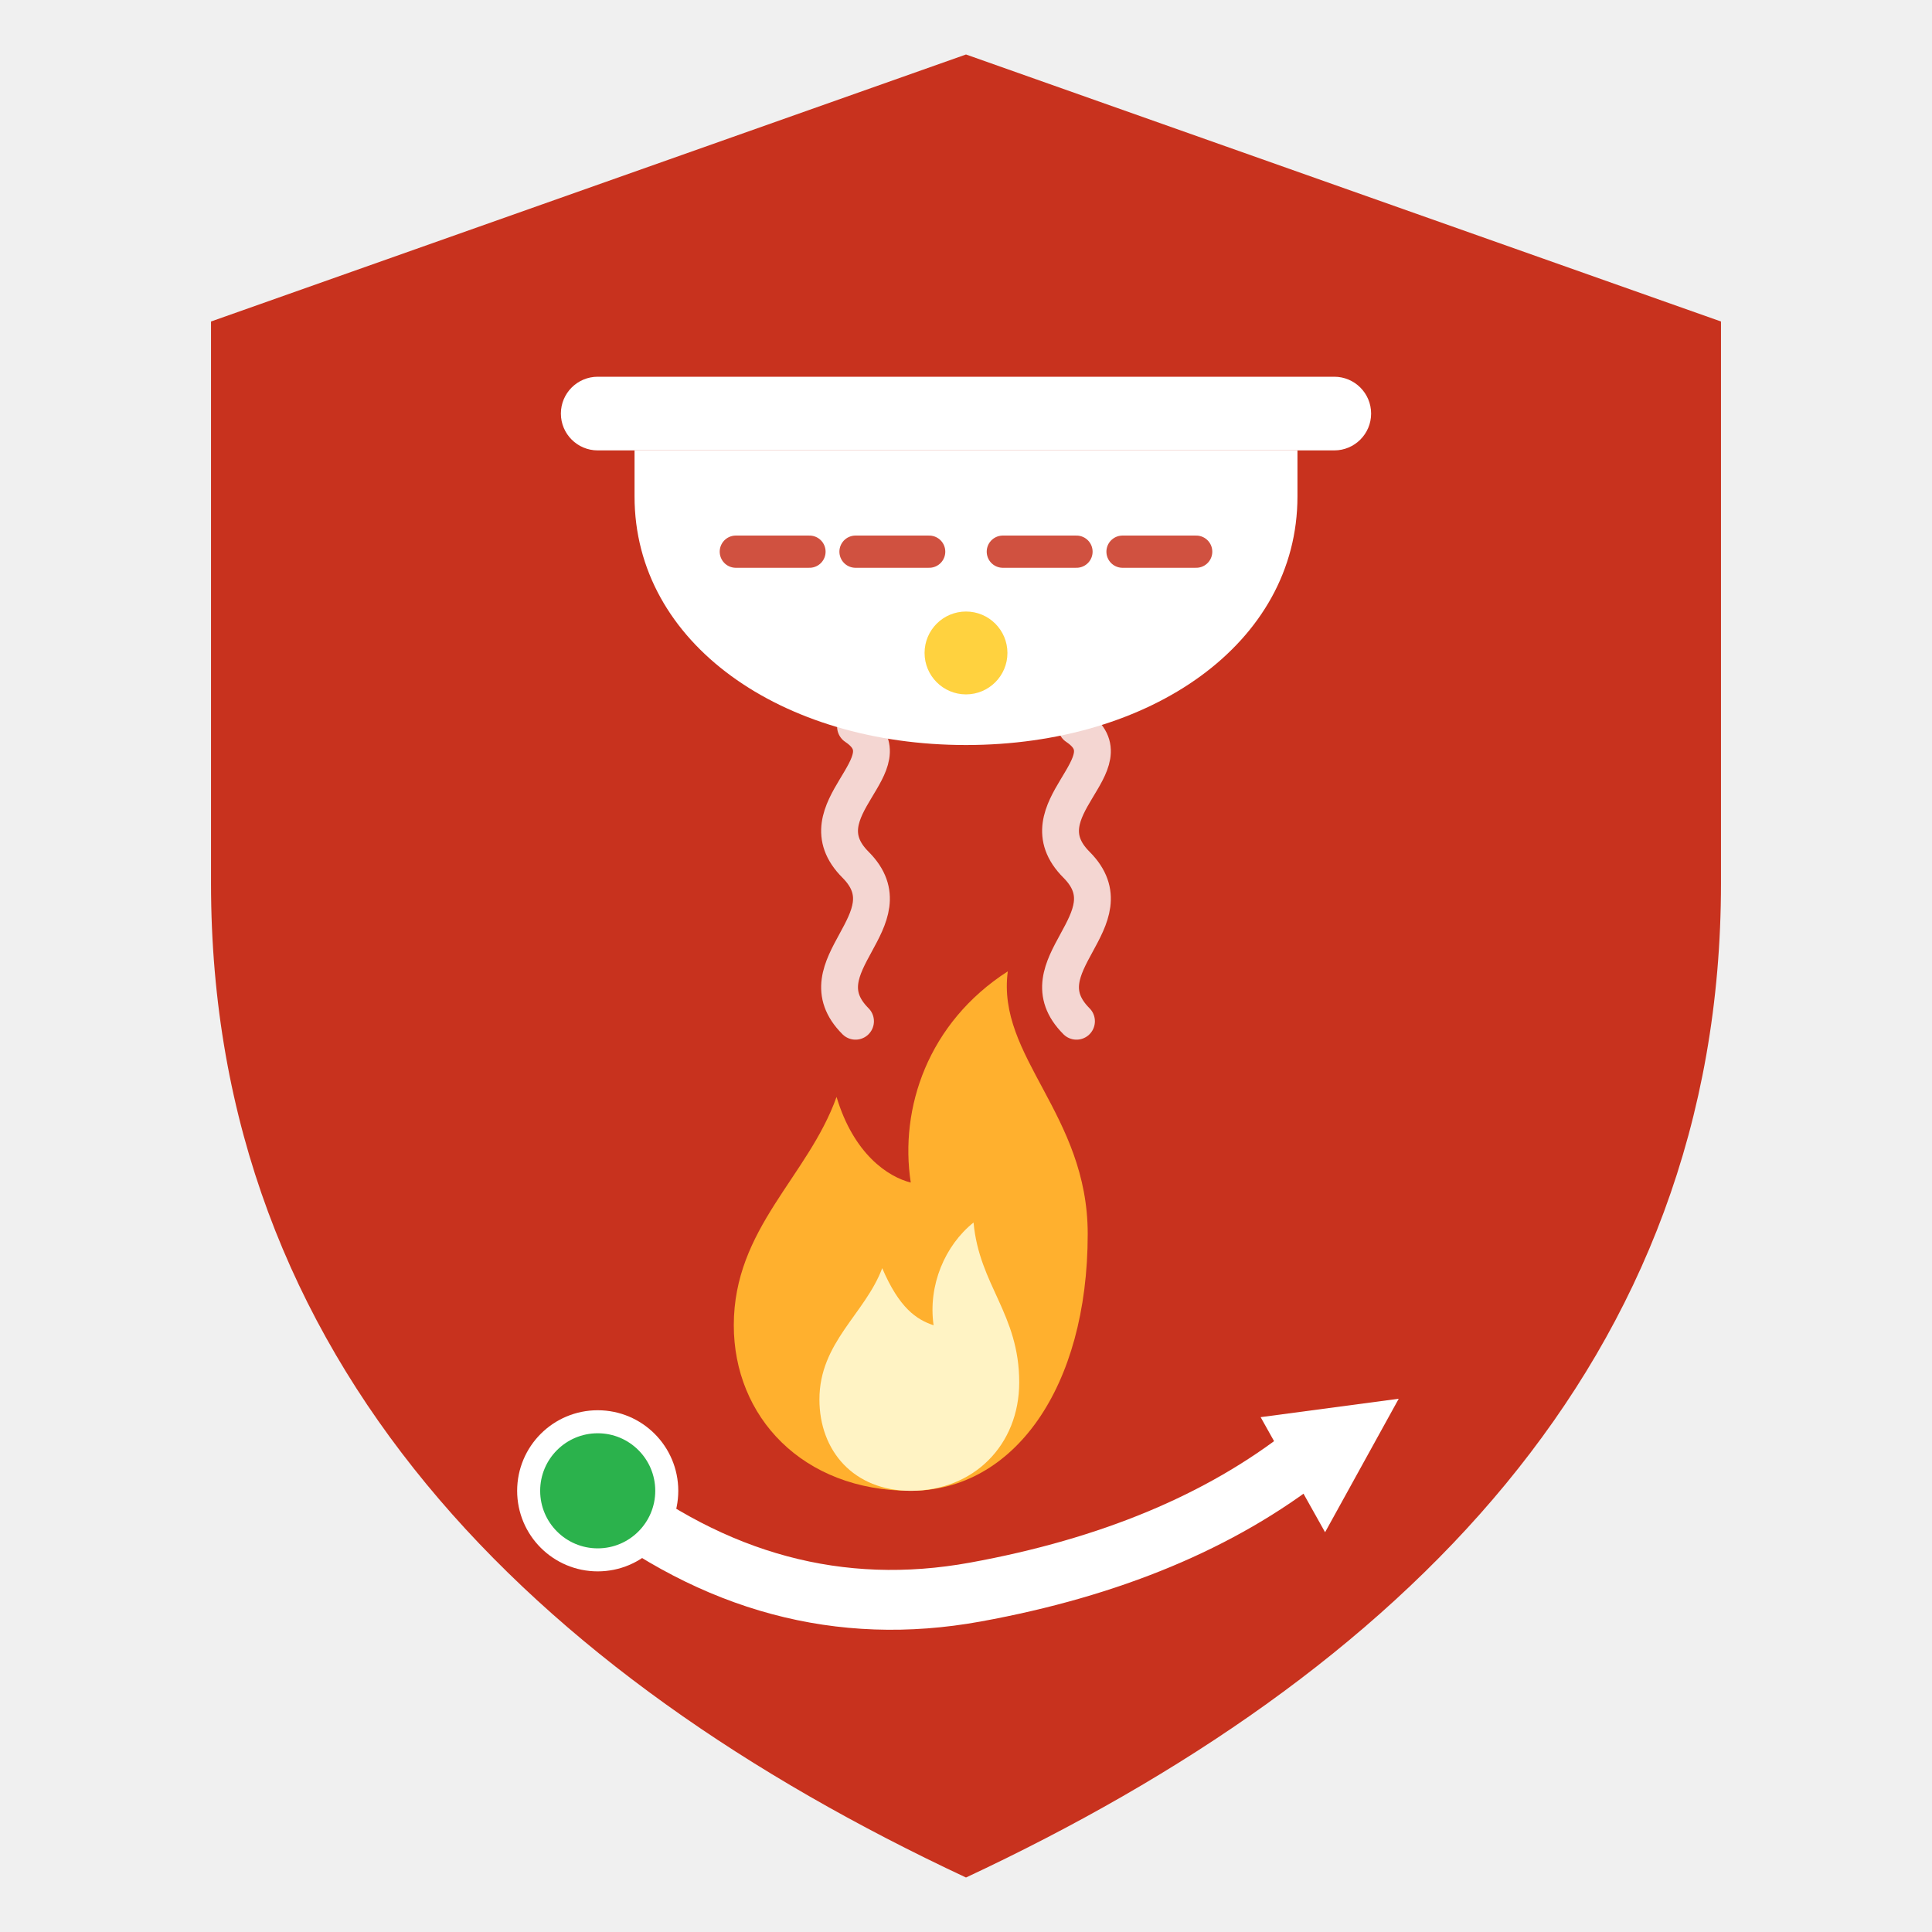
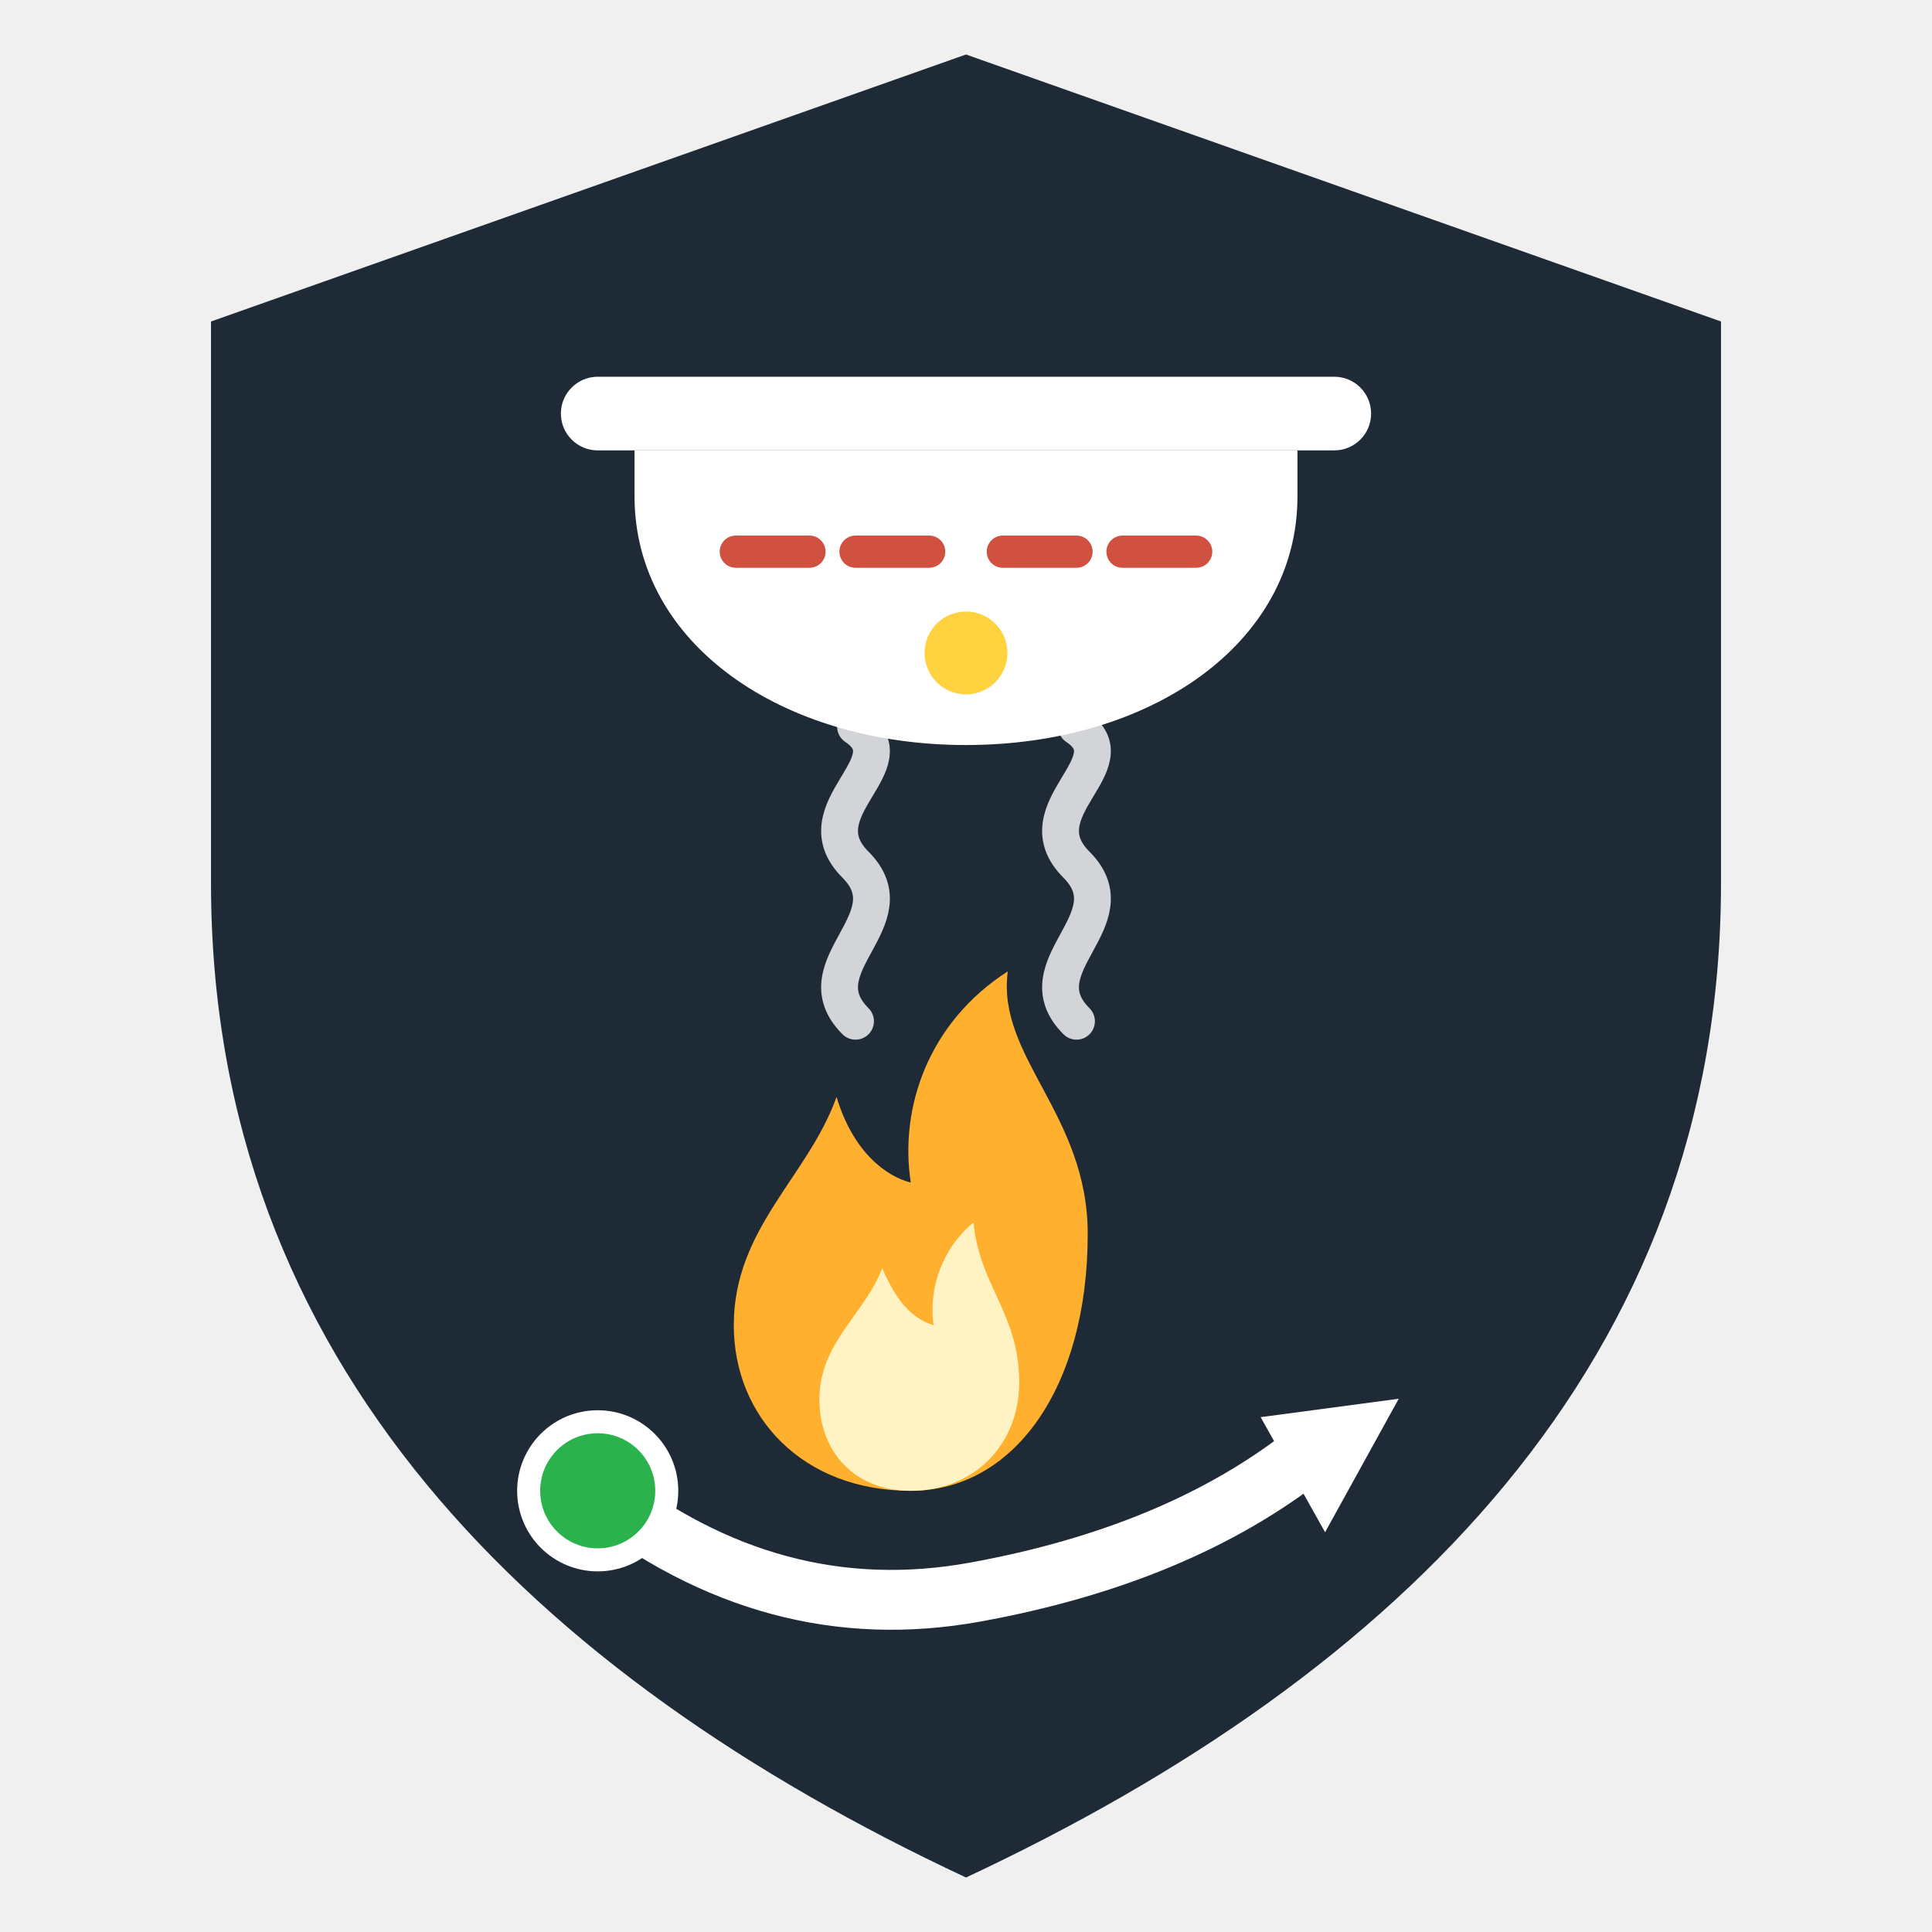
<svg xmlns="http://www.w3.org/2000/svg" viewBox="0 0 512 512">
  <g transform="translate(256 256) scale(1.22) translate(-256 -256)">
-     <path d="M256 58l164 58v122c0 104-70 172-164 216-94-44-164-112-164-216V116z" fill="#c8321e" />
+     <path d="M256 58l164 58v122c0 104-70 172-164 216-94-44-164-112-164-216V116z" fill="#1f2a37" />
    <rect x="168" y="128" width="176" height="16" rx="8" fill="#fff" />
    <path d="M184 144h144v10c0 32-32 54-72 54s-72-22-72-54z" fill="#fff" />
    <g stroke="#c8321e" stroke-width="7" stroke-linecap="round" opacity=".85">
      <line x1="206" y1="166" x2="222" y2="166" />
      <line x1="232" y1="166" x2="248" y2="166" />
      <line x1="264" y1="166" x2="280" y2="166" />
      <line x1="290" y1="166" x2="306" y2="166" />
    </g>
    <circle cx="256" cy="188" r="9" fill="#ffd23f" />
    <g fill="none" stroke="#fff" stroke-width="8" stroke-linecap="round" opacity=".8">
      <path d="M232 268c-12-12 12-22 0-34s12-22 0-30" />
      <path d="M280 268c-12-12 12-22 0-34s12-22 0-30" />
    </g>
    <g transform="translate(244 370) scale(0.62)">
      <path d="M0 0c-38 0-62-26-62-58 0-34 26-52 36-80 6 20 18 28 26 30-4-26 6-56 34-74-4 30 28 50 28 92 0 54-26 90-62 90z" fill="#ffb02e" />
      <path d="M0 0c-20 0-32-14-32-32 0-20 16-30 22-46 6 14 12 18 18 20-2-14 4-28 14-36 2 22 16 32 16 56 0 22-16 38-38 38z" fill="#fff3c4" />
    </g>
    <path d="M176 370 Q 214 400 258 392 T 330 362" fill="none" stroke="#fff" stroke-width="13" stroke-linecap="round" />
    <path d="M350 350 l-30 4 14 25z" fill="#fff" />
    <circle cx="176" cy="370" r="15" fill="#2bb24c" stroke="#fff" stroke-width="5" />
  </g>
</svg>
